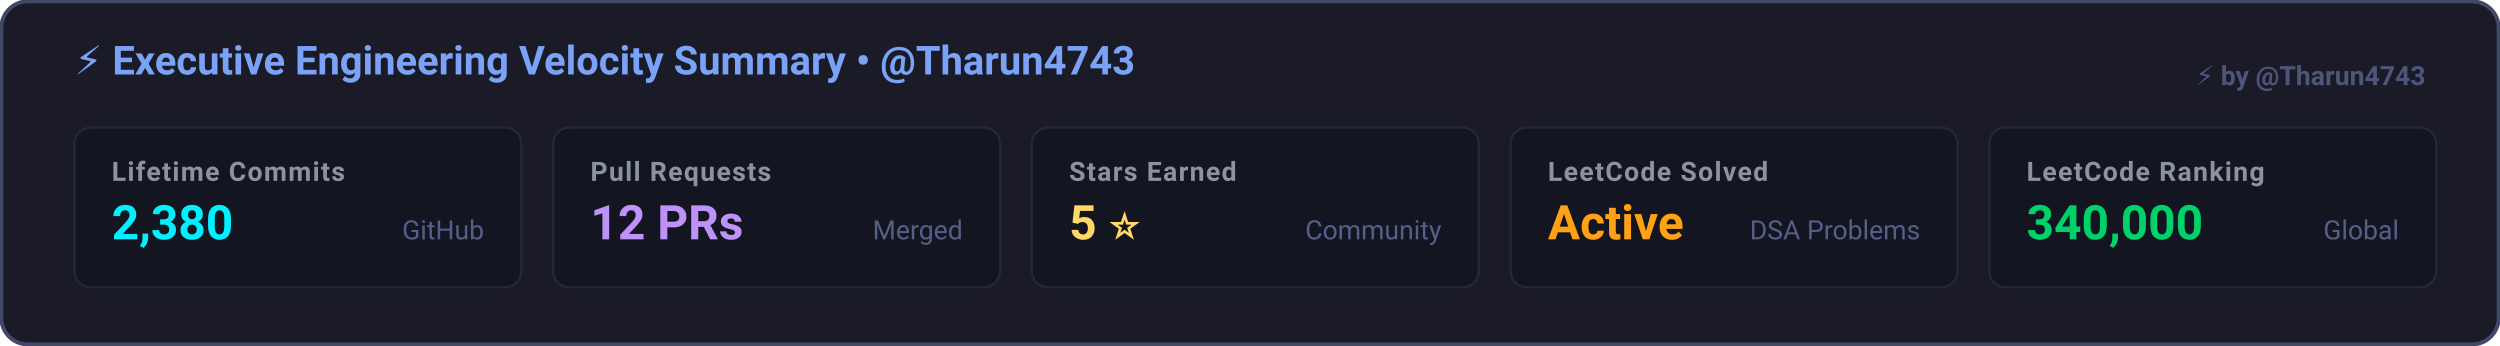
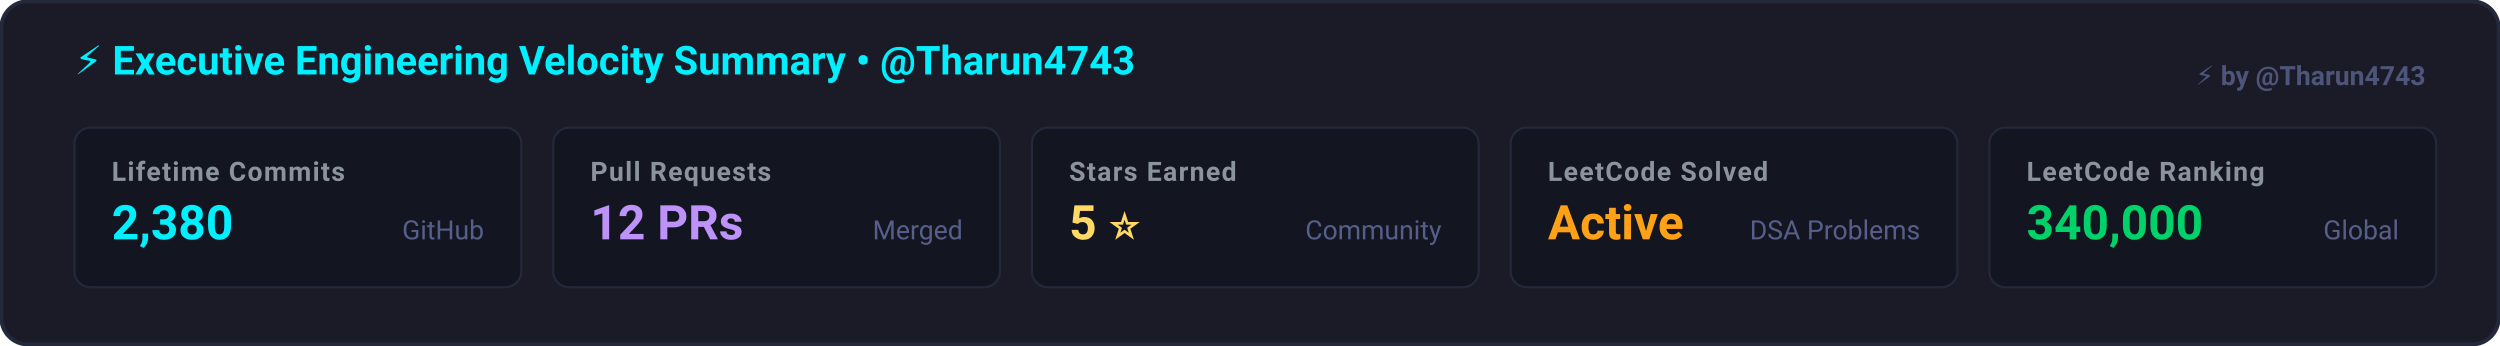
<svg xmlns="http://www.w3.org/2000/svg" width="940" height="130" viewBox="0 0 940 130" fill="none">
  <style>
    @keyframes bannerPulse {
-       0%, 100% { stroke: #7aa2f7; }
+       0%, 100% { stroke: #00f0ff; }
      50% { stroke: #bd93f9; }
    }
    .banner-border { animation: bannerPulse 8s ease-in-out infinite; }
  </style>
-   <rect x="0.5" y="0.5" width="939" height="129" rx="10" fill="#1a1b26" stroke="#414868" stroke-width="1.5" class="banner-border" />
+   <rect x="0.5" y="0.5" width="939" height="129" rx="10" fill="#1a1b27" stroke="#24283b" stroke-width="1.5" class="banner-border" />
  <g transform="translate(28, 28)">
-     <text fill="#7aa2f7" font-family="-apple-system, BlinkMacSystemFont, 'Segoe UI', Roboto, sans-serif" font-size="15" font-weight="700">
+     <text fill="#00f0ff" font-family="-apple-system, BlinkMacSystemFont, 'Segoe UI', Roboto, sans-serif" font-size="15" font-weight="700">
      ⚡ Executive Engineering Velocity Summary • @Tharun4743
    </text>
  </g>
  <g transform="translate(28, 48)">
    <rect width="168" height="60" rx="6" fill="#131620" stroke="#24283b" stroke-width="0.8" />
    <text x="14" y="20" fill="#8b949e" font-family="-apple-system, BlinkMacSystemFont, 'Segoe UI', Roboto, sans-serif" font-size="10" font-weight="600" text-transform="uppercase" letter-spacing="0.5px">
        Lifetime Commits
      </text>
    <text x="14" y="42" fill="#00f0ff" font-family="-apple-system, BlinkMacSystemFont, 'Segoe UI', Roboto, sans-serif" font-size="18" font-weight="700">
        2,380
      </text>
    <text x="154" y="42" text-anchor="end" fill="#565f89" font-family="-apple-system, BlinkMacSystemFont, 'Segoe UI', Roboto, sans-serif" font-size="10">
        GitHub
      </text>
  </g>
  <g transform="translate(208, 48)">
    <rect width="168" height="60" rx="6" fill="#131620" stroke="#24283b" stroke-width="0.8" />
    <text x="14" y="20" fill="#8b949e" font-family="-apple-system, BlinkMacSystemFont, 'Segoe UI', Roboto, sans-serif" font-size="10" font-weight="600" text-transform="uppercase" letter-spacing="0.5px">
        Pull Requests
      </text>
    <text x="14" y="42" fill="#bd93f9" font-family="-apple-system, BlinkMacSystemFont, 'Segoe UI', Roboto, sans-serif" font-size="18" font-weight="700">
        12 PRs
      </text>
    <text x="154" y="42" text-anchor="end" fill="#565f89" font-family="-apple-system, BlinkMacSystemFont, 'Segoe UI', Roboto, sans-serif" font-size="10">
        Merged
      </text>
  </g>
  <g transform="translate(388, 48)">
    <rect width="168" height="60" rx="6" fill="#131620" stroke="#24283b" stroke-width="0.8" />
    <text x="14" y="20" fill="#8b949e" font-family="-apple-system, BlinkMacSystemFont, 'Segoe UI', Roboto, sans-serif" font-size="10" font-weight="600" text-transform="uppercase" letter-spacing="0.5px">
        Stars Earned
      </text>
    <text x="14" y="42" fill="#ffd866" font-family="-apple-system, BlinkMacSystemFont, 'Segoe UI', Roboto, sans-serif" font-size="18" font-weight="700">
        5 ⭐
      </text>
    <text x="154" y="42" text-anchor="end" fill="#565f89" font-family="-apple-system, BlinkMacSystemFont, 'Segoe UI', Roboto, sans-serif" font-size="10">
        Community
      </text>
  </g>
  <g transform="translate(568, 48)">
    <rect width="168" height="60" rx="6" fill="#131620" stroke="#24283b" stroke-width="0.8" />
    <text x="14" y="20" fill="#8b949e" font-family="-apple-system, BlinkMacSystemFont, 'Segoe UI', Roboto, sans-serif" font-size="10" font-weight="600" text-transform="uppercase" letter-spacing="0.5px">
        LeetCode Solved
      </text>
    <text x="14" y="42" fill="#ffa116" font-family="-apple-system, BlinkMacSystemFont, 'Segoe UI', Roboto, sans-serif" font-size="18" font-weight="700">
        Active
      </text>
    <text x="154" y="42" text-anchor="end" fill="#565f89" font-family="-apple-system, BlinkMacSystemFont, 'Segoe UI', Roboto, sans-serif" font-size="10">
        DSA Problems
      </text>
  </g>
  <g transform="translate(748, 48)">
    <rect width="168" height="60" rx="6" fill="#131620" stroke="#24283b" stroke-width="0.8" />
    <text x="14" y="20" fill="#8b949e" font-family="-apple-system, BlinkMacSystemFont, 'Segoe UI', Roboto, sans-serif" font-size="10" font-weight="600" text-transform="uppercase" letter-spacing="0.5px">
        LeetCode Ranking
      </text>
    <text x="14" y="42" fill="#00d26a" font-family="-apple-system, BlinkMacSystemFont, 'Segoe UI', Roboto, sans-serif" font-size="18" font-weight="700">
        340,000
      </text>
    <text x="154" y="42" text-anchor="end" fill="#565f89" font-family="-apple-system, BlinkMacSystemFont, 'Segoe UI', Roboto, sans-serif" font-size="10">
        Global
      </text>
  </g>
  <a href="https://github.com/Tharun4743/github-profile-visualizer" target="_blank">
    <text x="912" y="32" text-anchor="end" fill="#565f89" font-family="-apple-system, BlinkMacSystemFont, 'Segoe UI', Roboto, sans-serif" font-size="10" font-weight="600" opacity="0.85">⚡ by @Tharun4743</text>
  </a>
</svg>
